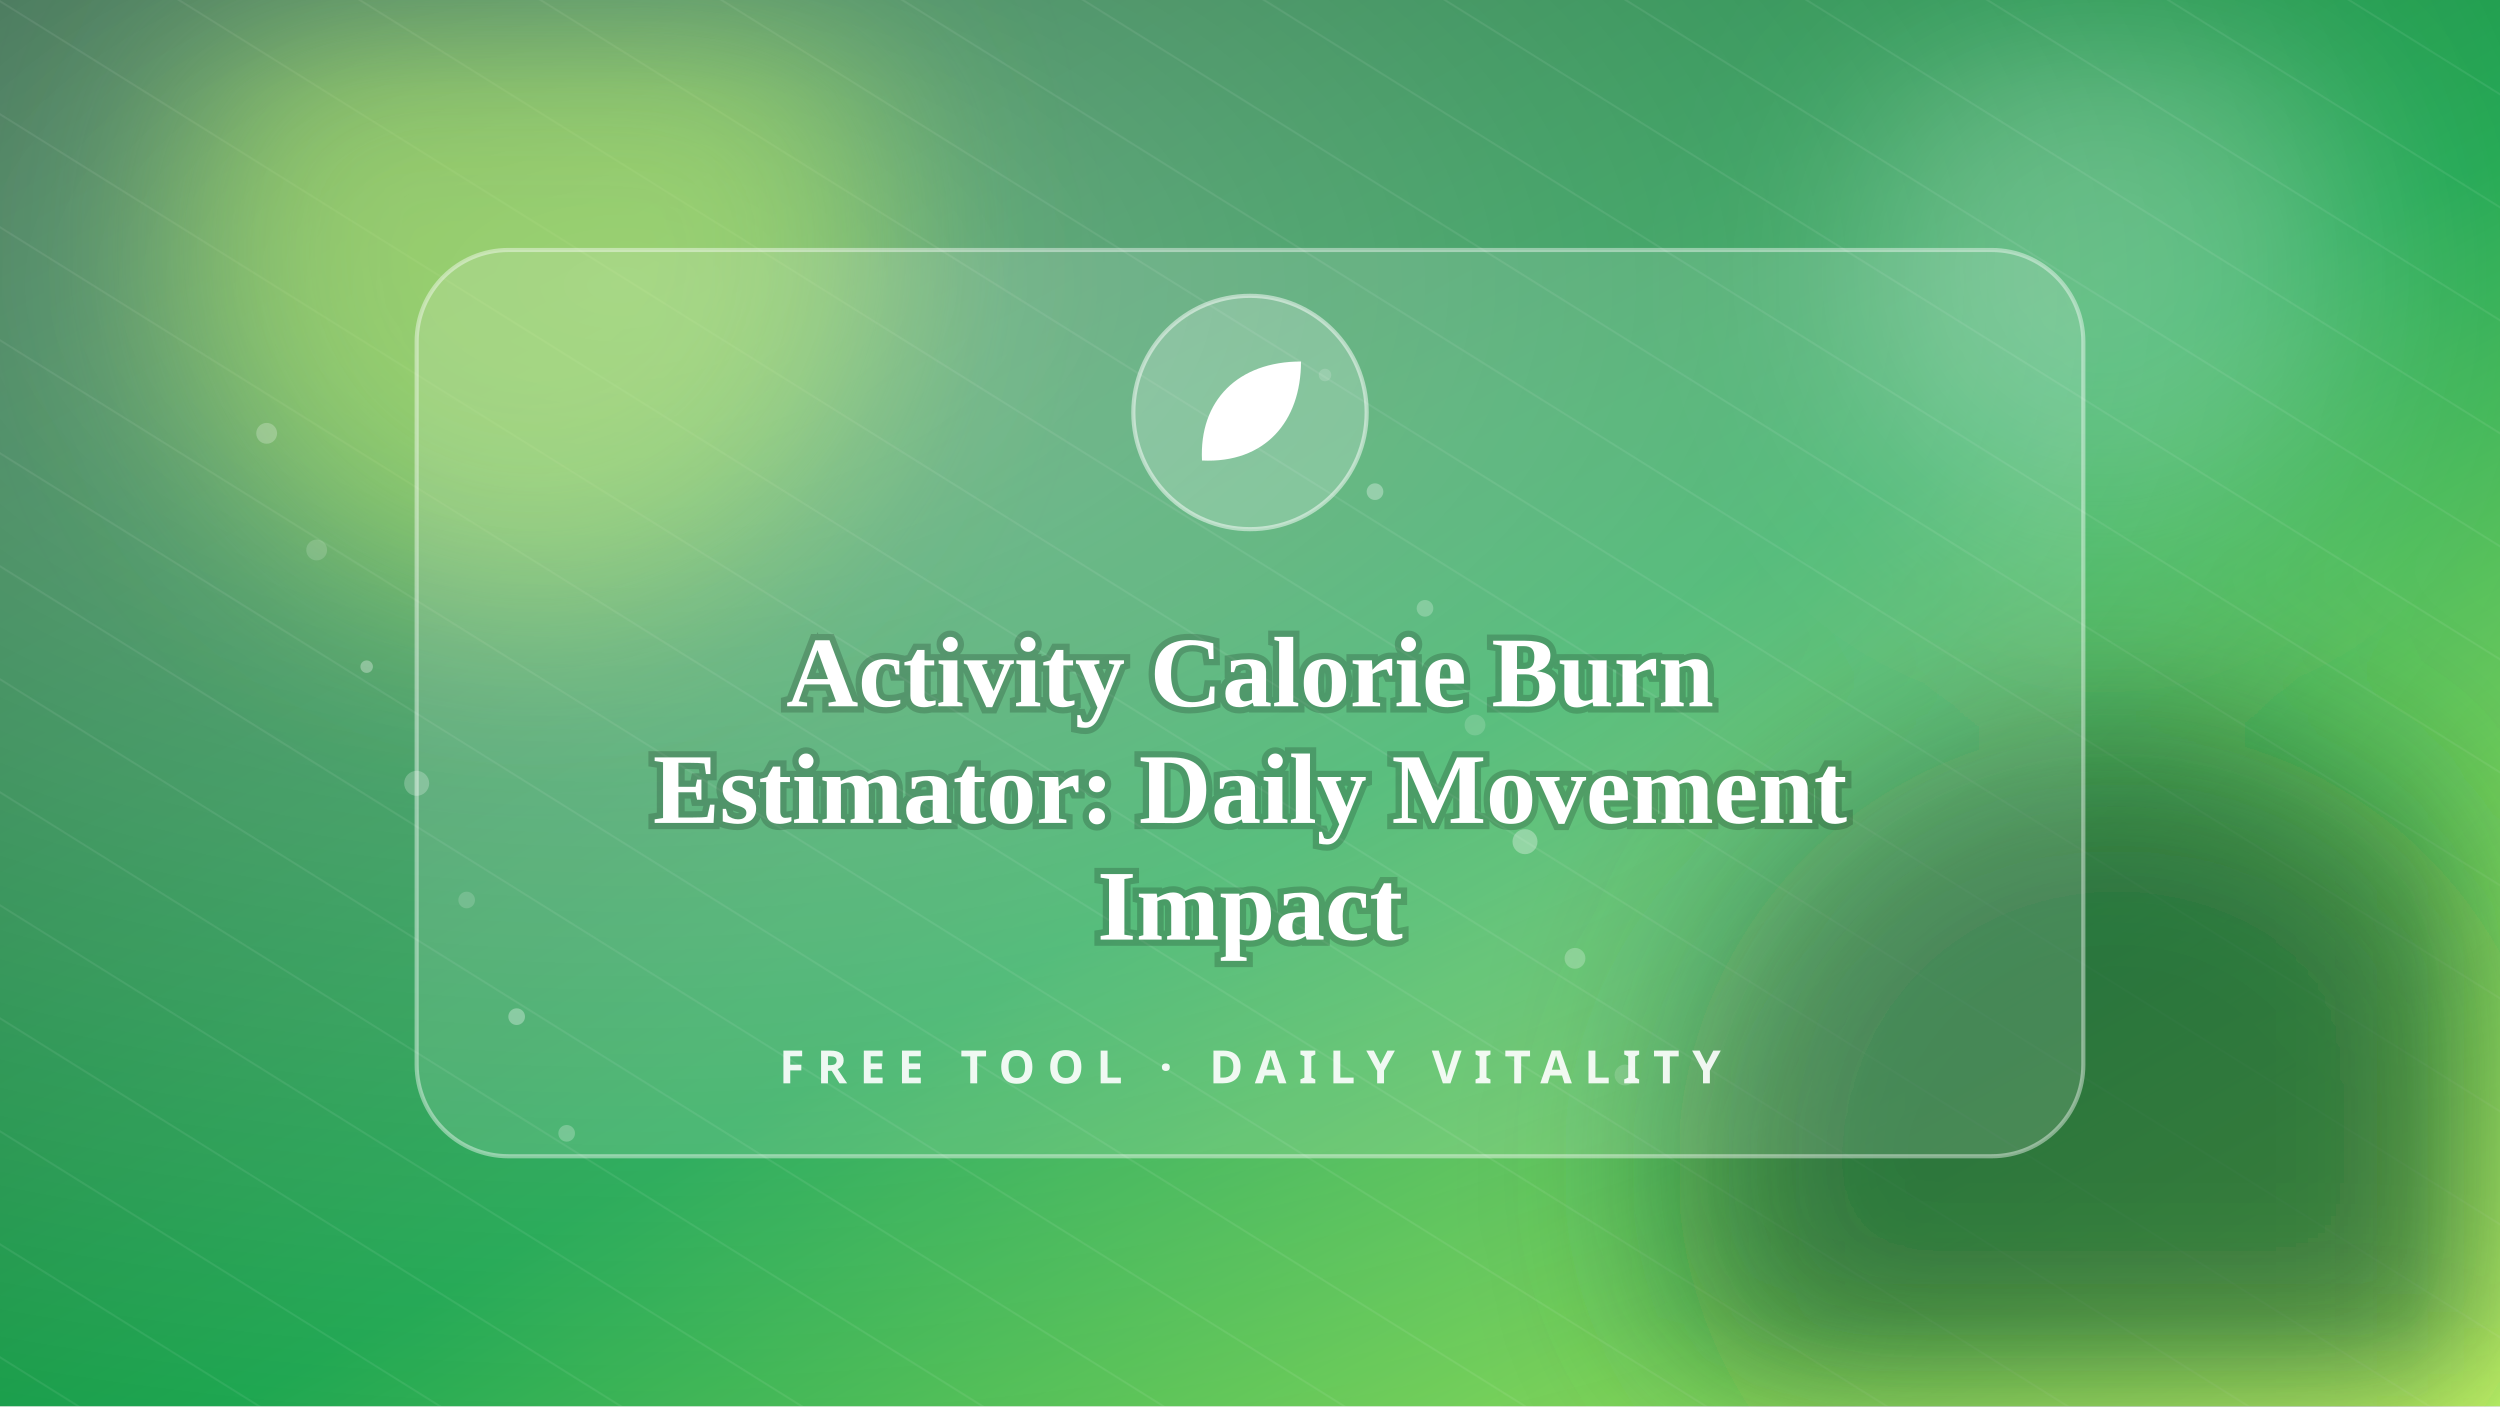
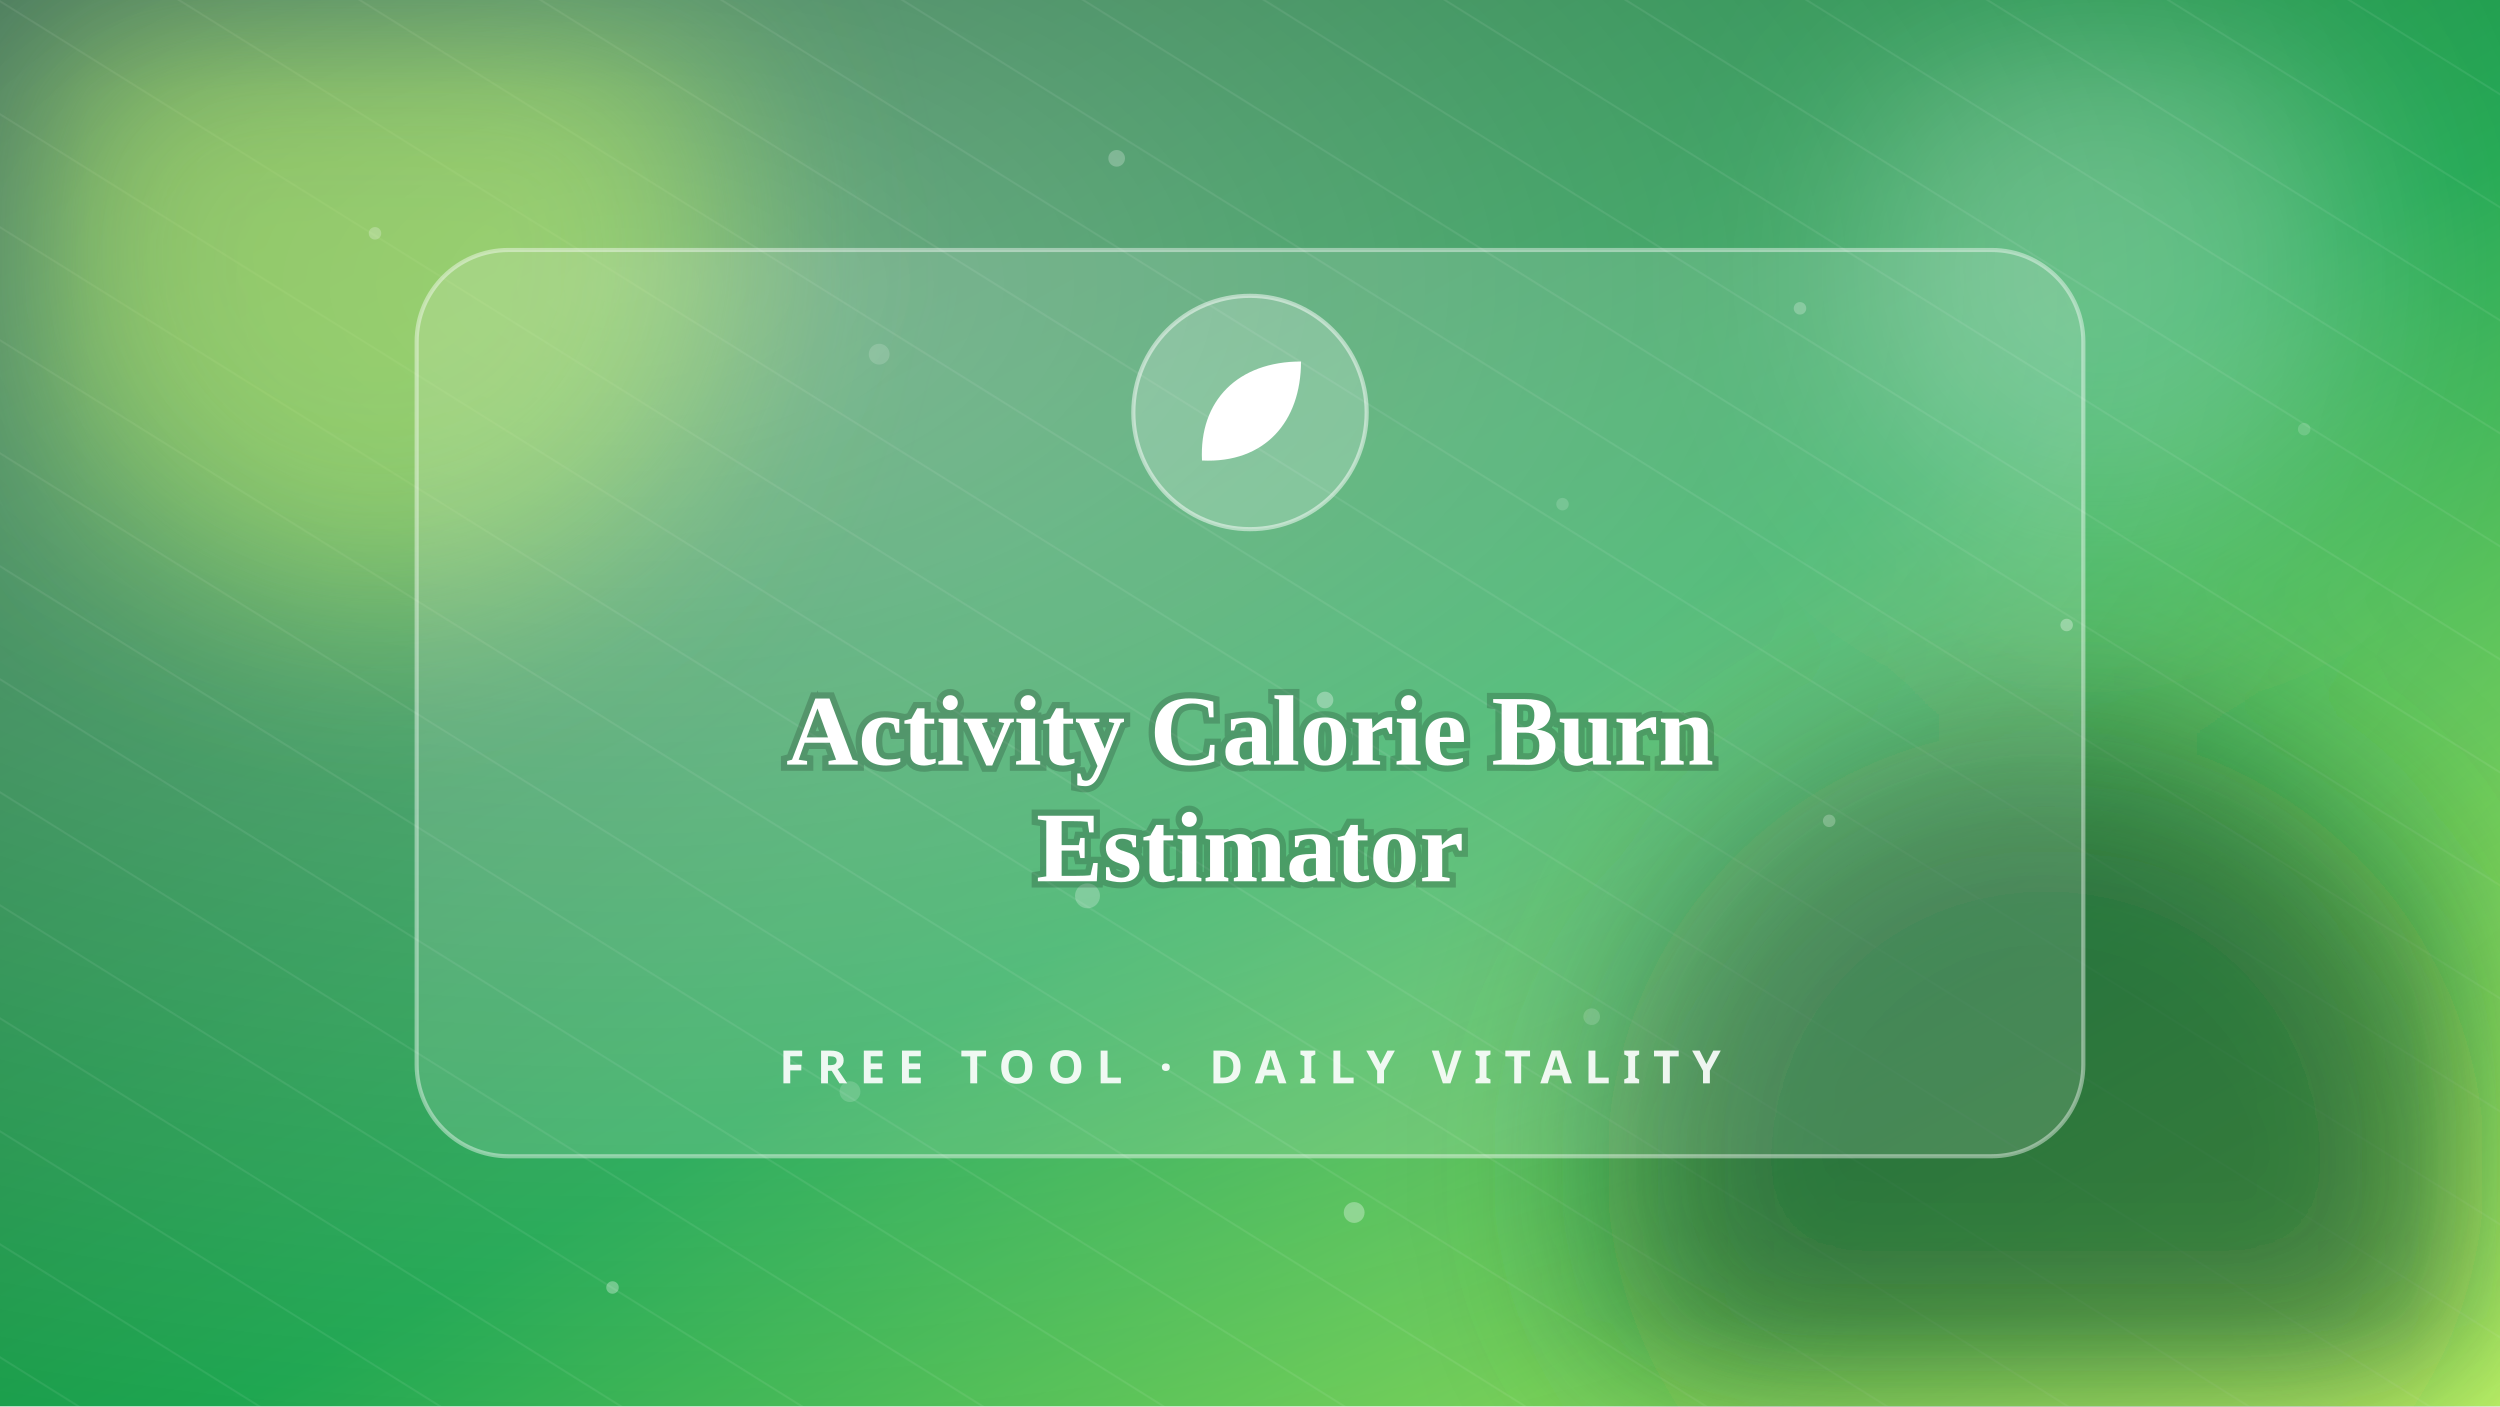
- <svg xmlns="http://www.w3.org/2000/svg" viewBox="0 0 1200 675" width="1200" height="675" role="img" aria-label="Activity Calorie Burn Estimator: Daily Movement Impact">
+ <svg xmlns="http://www.w3.org/2000/svg" viewBox="0 0 1200 675" width="1200" height="675" role="img" aria-label="Activity Calorie Burn Estimator">
  <defs>
-     <linearGradient id="a1ajnj4kb" x1="0" y1="0" x2="1" y2="1">
+     <linearGradient id="a148uqyyb" x1="0" y1="0" x2="1" y2="1">
      <stop offset="0" stop-color="#14532d" />
      <stop offset=".55" stop-color="#16a34a" />
      <stop offset="1" stop-color="#bef264" />
    </linearGradient>
-     <radialGradient id="a1ajnj4kr" cx=".25" cy=".2" r=".9">
+     <radialGradient id="a148uqyyr" cx=".25" cy=".2" r=".9">
      <stop offset="0" stop-color="#fff" stop-opacity=".38" />
      <stop offset="1" stop-color="#fff" stop-opacity="0" />
    </radialGradient>
-     <filter id="a1ajnj4kf" x="-30%" y="-30%" width="160%" height="160%">
+     <filter id="a148uqyyf" x="-30%" y="-30%" width="160%" height="160%">
      <feGaussianBlur stdDeviation="46" />
    </filter>
-     <pattern id="a1ajnj4kp" width="46" height="46" patternUnits="userSpaceOnUse" patternTransform="rotate(32)">
+     <pattern id="a148uqyyp" width="46" height="46" patternUnits="userSpaceOnUse" patternTransform="rotate(32)">
      <path d="M0 0H46" stroke="#fff" stroke-opacity=".07" stroke-width="2" />
    </pattern>
  </defs>
-   <rect width="1200" height="675" fill="url(#a1ajnj4kb)" />
-   <rect width="1200" height="675" fill="url(#a1ajnj4kp)" />
-   <rect width="1200" height="675" fill="url(#a1ajnj4kr)" />
-   <g filter="url(#a1ajnj4kf)">
-     <circle cx="256" cy="120" r="170" fill="#bef264" opacity=".55" />
-     <circle cx="1016" cy="560" r="210" fill="#14532d" opacity=".7" />
+   <rect width="1200" height="675" fill="url(#a148uqyyb)" />
+   <rect width="1200" height="675" fill="url(#a148uqyyp)" />
+   <rect width="1200" height="675" fill="url(#a148uqyyr)" />
+   <g filter="url(#a148uqyyf)">
+     <circle cx="182" cy="120" r="170" fill="#bef264" opacity=".55" />
+     <circle cx="982" cy="560" r="210" fill="#14532d" opacity=".7" />
    <circle cx="1010" cy="130" r="120" fill="#fff" opacity=".25" />
  </g>
-   <circle cx="636" cy="180" r="3" fill="#fff" opacity="0.16" />
-   <circle cx="128" cy="208" r="5" fill="#fff" opacity="0.24" />
-   <circle cx="660" cy="236" r="4" fill="#fff" opacity="0.32" />
-   <circle cx="152" cy="264" r="5" fill="#fff" opacity="0.16" />
-   <circle cx="684" cy="292" r="4" fill="#fff" opacity="0.24" />
-   <circle cx="176" cy="320" r="3" fill="#fff" opacity="0.32" />
-   <circle cx="708" cy="348" r="5" fill="#fff" opacity="0.16" />
-   <circle cx="200" cy="376" r="6" fill="#fff" opacity="0.24" />
-   <circle cx="732" cy="404" r="6" fill="#fff" opacity="0.32" />
-   <circle cx="224" cy="432" r="4" fill="#fff" opacity="0.16" />
-   <circle cx="756" cy="460" r="5" fill="#fff" opacity="0.24" />
-   <circle cx="248" cy="488" r="4" fill="#fff" opacity="0.32" />
-   <circle cx="780" cy="516" r="5" fill="#fff" opacity="0.16" />
-   <circle cx="272" cy="544" r="4" fill="#fff" opacity="0.24" />
+   <circle cx="422" cy="170" r="5" fill="#fff" opacity="0.16" />
+   <circle cx="536" cy="76" r="4" fill="#fff" opacity="0.24" />
+   <circle cx="650" cy="582" r="5" fill="#fff" opacity="0.32" />
+   <circle cx="764" cy="488" r="4" fill="#fff" opacity="0.16" />
+   <circle cx="878" cy="394" r="3" fill="#fff" opacity="0.24" />
+   <circle cx="992" cy="300" r="3" fill="#fff" opacity="0.32" />
+   <circle cx="1106" cy="206" r="3" fill="#fff" opacity="0.16" />
+   <circle cx="180" cy="112" r="3" fill="#fff" opacity="0.24" />
+   <circle cx="294" cy="618" r="3" fill="#fff" opacity="0.32" />
+   <circle cx="408" cy="524" r="5" fill="#fff" opacity="0.16" />
+   <circle cx="522" cy="430" r="6" fill="#fff" opacity="0.24" />
+   <circle cx="636" cy="336" r="4" fill="#fff" opacity="0.32" />
+   <circle cx="750" cy="242" r="3" fill="#fff" opacity="0.16" />
+   <circle cx="864" cy="148" r="3" fill="#fff" opacity="0.24" />
  <rect x="200" y="120" width="800" height="435" rx="44" fill="#fff" fill-opacity=".13" stroke="#fff" stroke-opacity=".42" stroke-width="2" />
  <g transform="translate(552 150)" fill="#fff" color="#fff">
    <circle cx="48" cy="48" r="56" fill="#fff" fill-opacity=".2" stroke="#fff" stroke-opacity=".5" stroke-width="2" />
    <g transform="translate(12 12) scale(.72)">
      <path d="M18 82C16 42 42 16 84 16c0 40-24 68-66 66z" />
      <path d="M22 78L58 42" stroke="#fff" stroke-opacity=".6" stroke-width="4" fill="none" stroke-linecap="round" />
    </g>
  </g>
-   <text x="600" y="339" text-anchor="middle" font-family="Georgia,'Times New Roman',serif" font-size="48" font-weight="700" fill="#fff" style="paint-order:stroke" stroke="#000" stroke-opacity=".18" stroke-width="6">Activity Calorie Burn</text>
-   <text x="600" y="395" text-anchor="middle" font-family="Georgia,'Times New Roman',serif" font-size="48" font-weight="700" fill="#fff" style="paint-order:stroke" stroke="#000" stroke-opacity=".18" stroke-width="6">Estimator: Daily Movement</text>
-   <text x="600" y="451" text-anchor="middle" font-family="Georgia,'Times New Roman',serif" font-size="48" font-weight="700" fill="#fff" style="paint-order:stroke" stroke="#000" stroke-opacity=".18" stroke-width="6">Impact</text>
+   <text x="600" y="367" text-anchor="middle" font-family="Georgia,'Times New Roman',serif" font-size="48" font-weight="700" fill="#fff" style="paint-order:stroke" stroke="#000" stroke-opacity=".18" stroke-width="6">Activity Calorie Burn</text>
+   <text x="600" y="423" text-anchor="middle" font-family="Georgia,'Times New Roman',serif" font-size="48" font-weight="700" fill="#fff" style="paint-order:stroke" stroke="#000" stroke-opacity=".18" stroke-width="6">Estimator</text>
  <text x="600" y="520" text-anchor="middle" font-family="system-ui,Segoe UI,sans-serif" font-size="22" font-weight="700" letter-spacing="6" fill="#fff" opacity=".9">FREE TOOL · DAILY VITALITY</text>
</svg>
